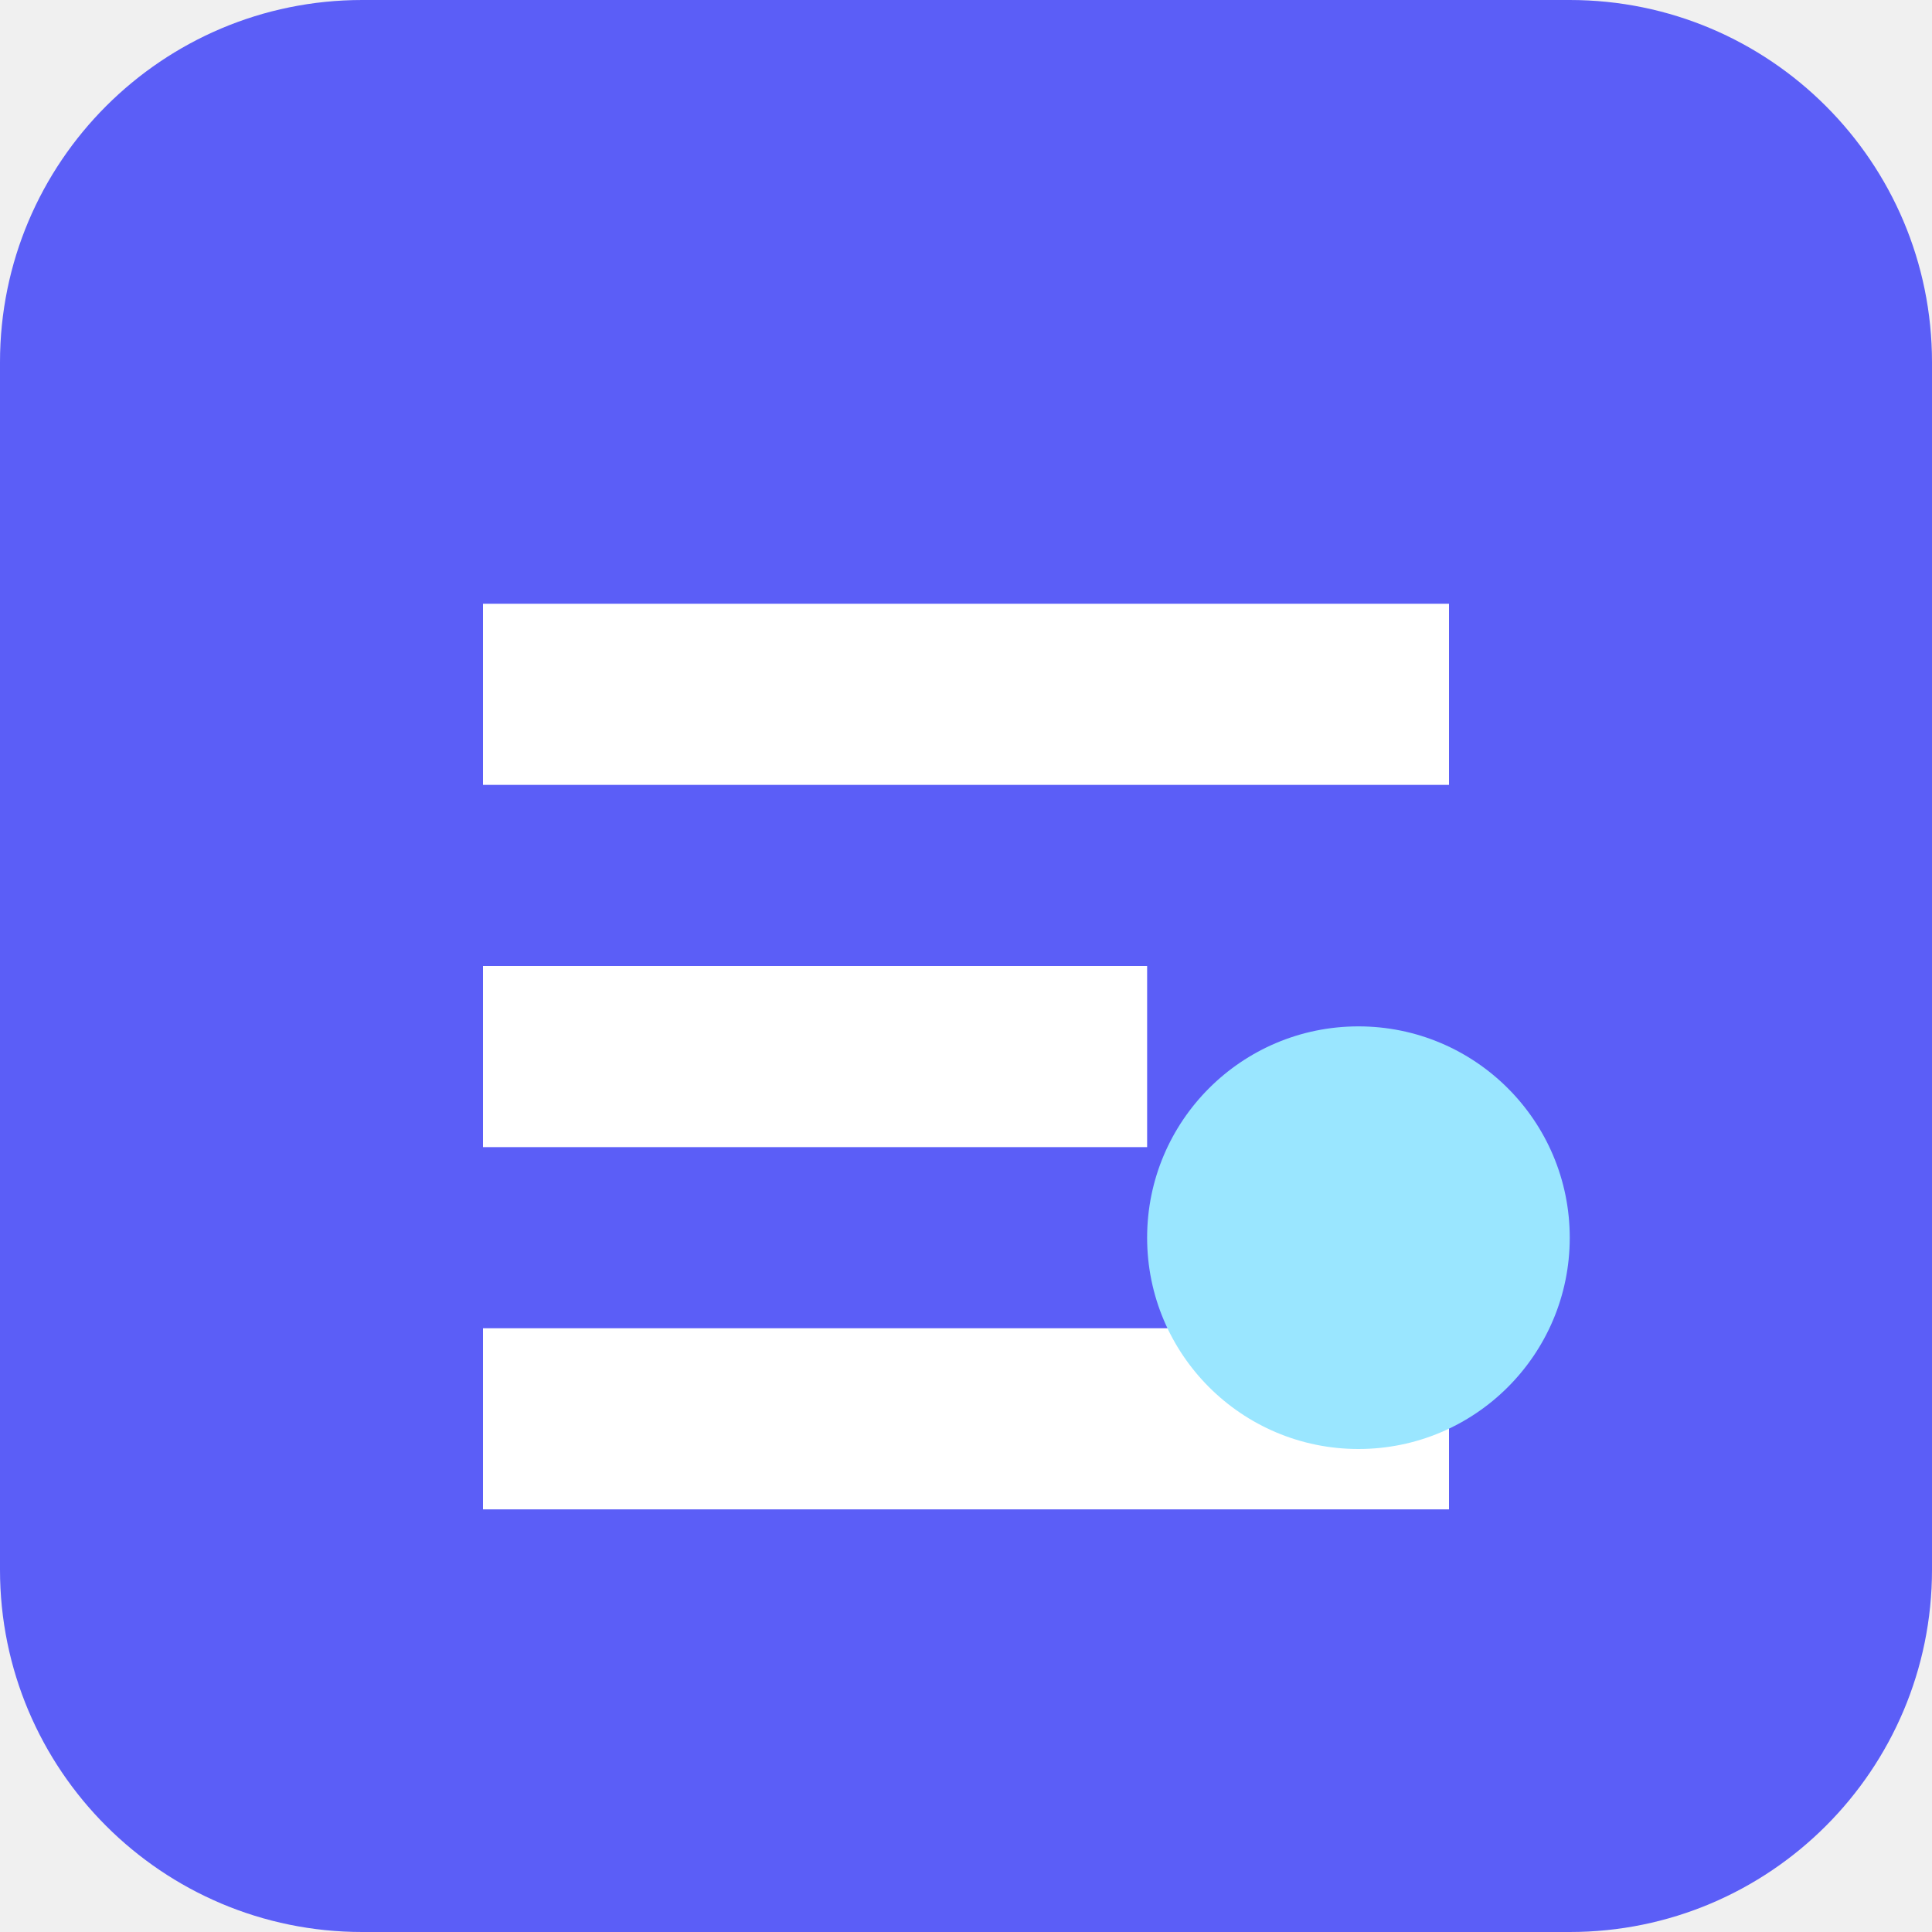
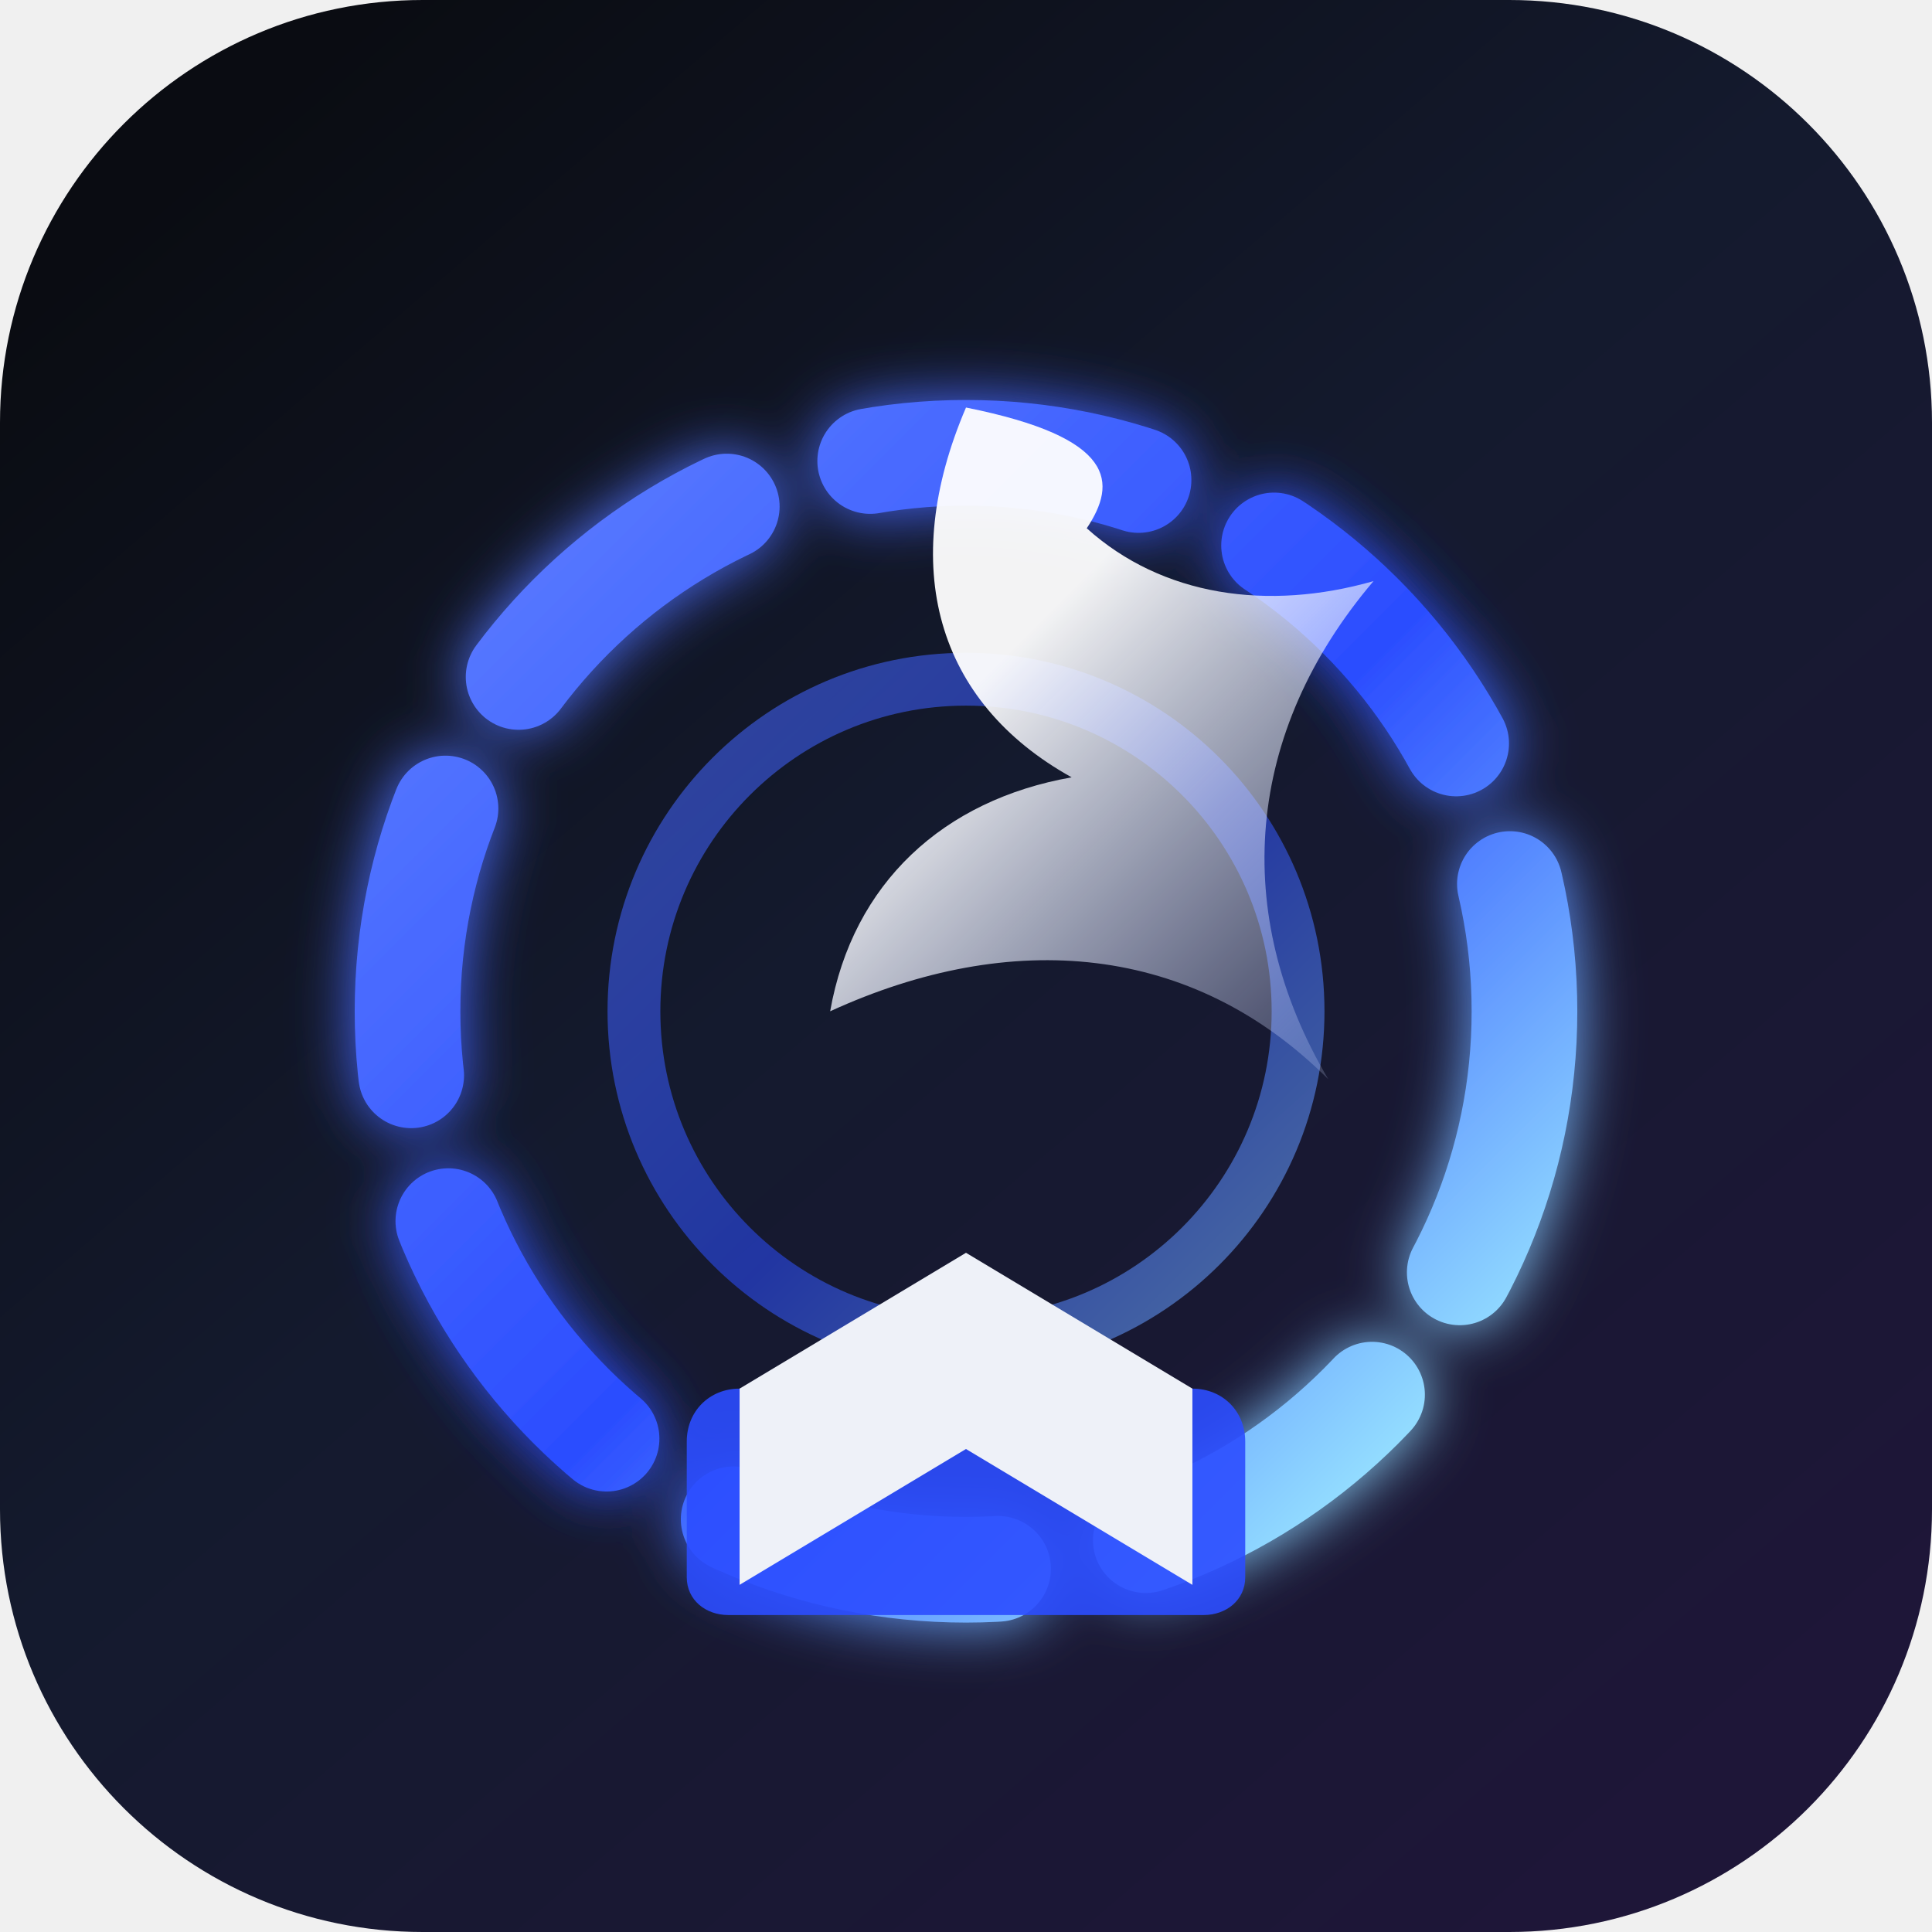
- <svg xmlns="http://www.w3.org/2000/svg" viewBox="0 0 512 512" fill="none">
-   <rect width="512" height="512" rx="96" fill="#5b5ef7" />
-   <path d="M128 160h256v48H128v-48zm0 96h176v48H128v-48zm0 96h256v48H128v-48z" fill="#fff" />
-   <circle cx="360" cy="328" r="56" fill="#9ae6ff" />
+ <svg xmlns="http://www.w3.org/2000/svg" viewBox="0 0 512 512" fill="none" role="img" aria-label="ReelMind">
+   <defs>
+     <linearGradient id="bg" x1="64" y1="32" x2="448" y2="480" gradientUnits="userSpaceOnUse">
+       <stop stop-color="#0a0c12" />
+       <stop offset="0.45" stop-color="#141a2e" />
+       <stop offset="1" stop-color="#1e1638" />
+     </linearGradient>
+     <linearGradient id="ring" x1="128" y1="128" x2="384" y2="384" gradientUnits="userSpaceOnUse">
+       <stop stop-color="#5b7cff" />
+       <stop offset="0.55" stop-color="#2b4dff" />
+       <stop offset="1" stop-color="#9ae6ff" />
+     </linearGradient>
+     <linearGradient id="spark" x1="280" y1="160" x2="380" y2="260" gradientUnits="userSpaceOnUse">
+       <stop stop-color="#ffffff" stop-opacity="0.95" />
+       <stop offset="1" stop-color="#c8d4ff" stop-opacity="0.2" />
+     </linearGradient>
+     <filter id="glow" x="-20%" y="-20%" width="140%" height="140%">
+       <feGaussianBlur stdDeviation="8" result="b" />
+       <feMerge>
+         <feMergeNode in="b" />
+         <feMergeNode in="SourceGraphic" />
+       </feMerge>
+     </filter>
+   </defs>
+   <rect width="512" height="512" rx="112" fill="url(#bg)" />
+   <circle cx="256" cy="268" r="148" stroke="url(#ring)" stroke-width="28" stroke-linecap="round" stroke-dasharray="72 40" filter="url(#glow)" />
+   <circle cx="256" cy="268" r="88" stroke="url(#ring)" stroke-width="14" stroke-opacity="0.55" />
+   <path fill="url(#spark)" d="M256 108c-18 42-8 78 28 98-34 6-58 28-64 62 48-22 96-18 132 18-26-44-22-92 12-132-28 8-56 4-76-14 8-12 8-24-32-32z" />
+   <path fill="#2b4dff" d="M196 368h120c8 0 14 6 14 14v36c0 6-5 10-11 10H193c-6 0-11-4-11-10v-36c0-8 6-14 14-14z" opacity="0.9" />
+   <path fill="#eef1f8" d="M256 332 196 368v52l60-36 60 36v-52l-60-36z" />
</svg>
